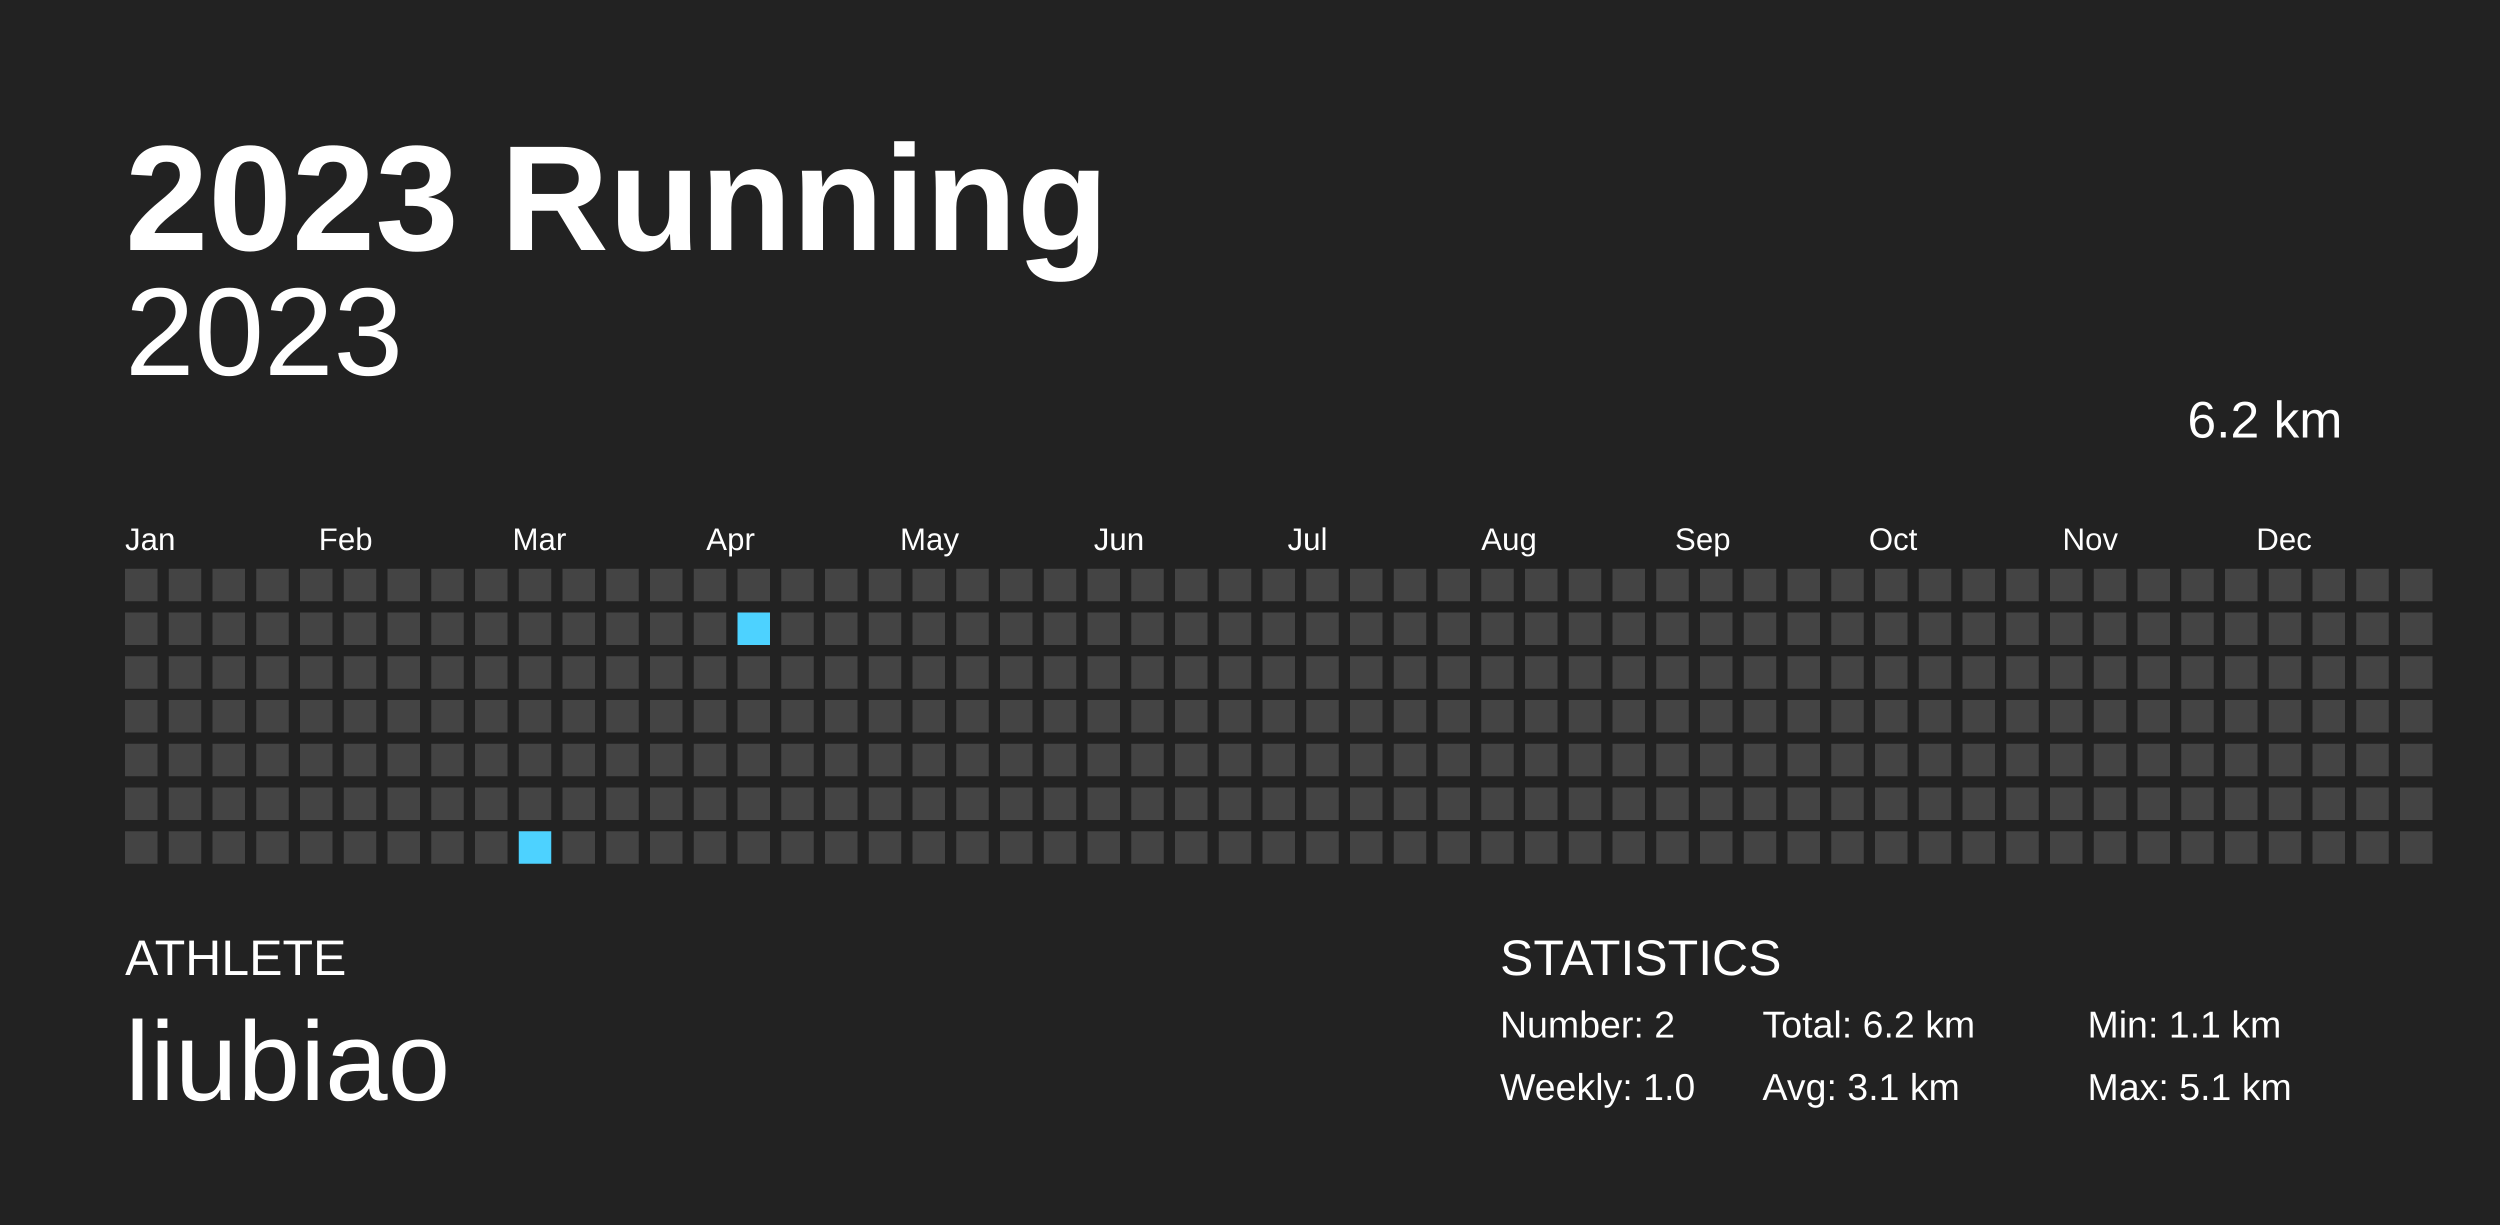
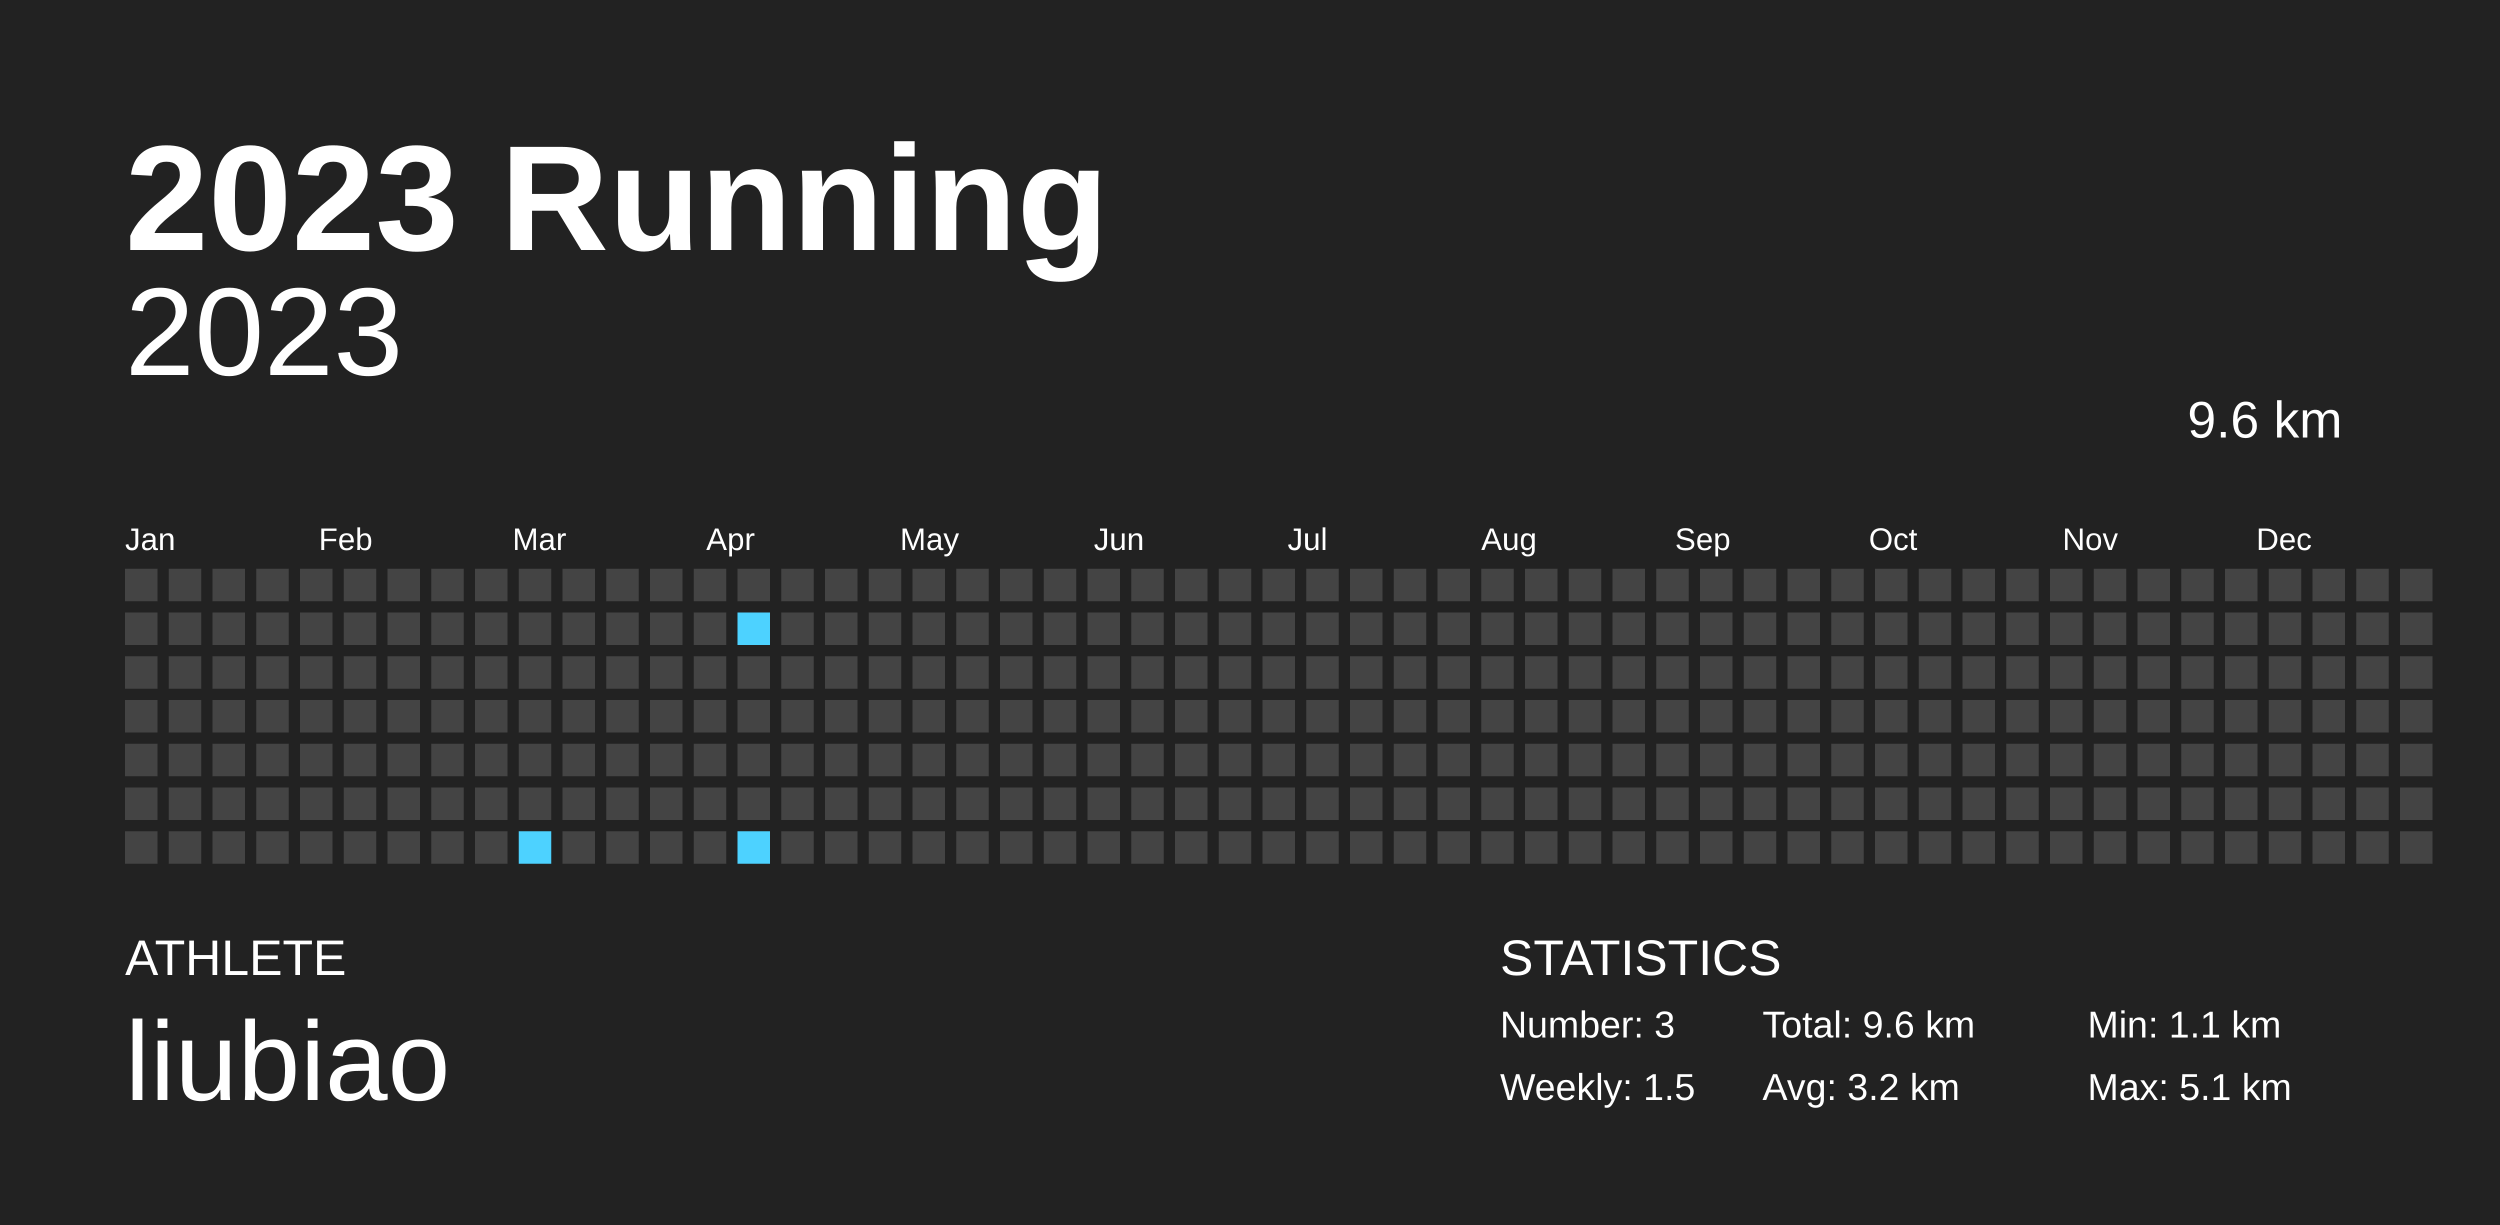
<svg xmlns="http://www.w3.org/2000/svg" baseProfile="full" height="98mm" version="1.1" viewBox="0,0,200,98" width="200mm">
  <defs />
  <rect fill="#222222" height="98" width="200" x="0" y="0" />
  <text fill="#FFFFFF" style="font-size:12px; font-family:Arial; font-weight:bold;" x="10" y="20">2023 Running</text>
  <text fill="#FFFFFF" style="font-size:4px; font-family:Arial" x="10" y="78">ATHLETE</text>
  <text fill="#FFFFFF" style="font-size:9px; font-family:Arial" x="10" y="88">liubiao</text>
  <text fill="#FFFFFF" style="font-size:4px; font-family:Arial" x="120" y="78">STATISTICS</text>
-   <text fill="#FFFFFF" style="font-size:3px; font-family:Arial" x="120" y="83">Number: 2</text>
-   <text fill="#FFFFFF" style="font-size:3px; font-family:Arial" x="120" y="88">Weekly: 1.0</text>
-   <text fill="#FFFFFF" style="font-size:3px; font-family:Arial" x="141" y="83">Total: 6.2 km</text>
-   <text fill="#FFFFFF" style="font-size:3px; font-family:Arial" x="141" y="88">Avg: 3.1 km</text>
+   <text fill="#FFFFFF" style="font-size:3px; font-family:Arial" x="120" y="83">Number: 3</text>
+   <text fill="#FFFFFF" style="font-size:3px; font-family:Arial" x="120" y="88">Weekly: 1.5</text>
+   <text fill="#FFFFFF" style="font-size:3px; font-family:Arial" x="141" y="83">Total: 9.6 km</text>
+   <text fill="#FFFFFF" style="font-size:3px; font-family:Arial" x="141" y="88">Avg: 3.2 km</text>
  <text fill="#FFFFFF" style="font-size:3px; font-family:Arial" x="167" y="83">Min: 1.1 km</text>
  <text fill="#FFFFFF" style="font-size:3px; font-family:Arial" x="167" y="88">Max: 5.1 km</text>
  <text alignment-baseline="hanging" fill="#FFFFFF" style="font-size:10.0px; font-family:Arial;" x="10" y="30">2023</text>
-   <text alignment-baseline="hanging" fill="#FFFFFF" style="font-size:4.125px; font-family:Arial;" x="175" y="35">6.2 km</text>
+   <text alignment-baseline="hanging" fill="#FFFFFF" style="font-size:4.125px; font-family:Arial;" x="175" y="35">9.6 km</text>
  <text fill="#FFFFFF" style="font-size:2.5px; font-family:Arial" x="10.0" y="44">Jan</text>
  <text fill="#FFFFFF" style="font-size:2.5px; font-family:Arial" x="25.5" y="44">Feb</text>
  <text fill="#FFFFFF" style="font-size:2.5px; font-family:Arial" x="41.0" y="44">Mar</text>
  <text fill="#FFFFFF" style="font-size:2.5px; font-family:Arial" x="56.5" y="44">Apr</text>
  <text fill="#FFFFFF" style="font-size:2.5px; font-family:Arial" x="72.0" y="44">May</text>
  <text fill="#FFFFFF" style="font-size:2.5px; font-family:Arial" x="87.5" y="44">Jun</text>
  <text fill="#FFFFFF" style="font-size:2.5px; font-family:Arial" x="103.0" y="44">Jul</text>
  <text fill="#FFFFFF" style="font-size:2.5px; font-family:Arial" x="118.5" y="44">Aug</text>
  <text fill="#FFFFFF" style="font-size:2.5px; font-family:Arial" x="134.0" y="44">Sep</text>
  <text fill="#FFFFFF" style="font-size:2.5px; font-family:Arial" x="149.5" y="44">Oct</text>
  <text fill="#FFFFFF" style="font-size:2.5px; font-family:Arial" x="165.0" y="44">Nov</text>
  <text fill="#FFFFFF" style="font-size:2.5px; font-family:Arial" x="180.5" y="44">Dec</text>
  <rect fill="#444444" height="2.6" width="2.6" x="10.0" y="45.5" />
  <rect fill="#444444" height="2.6" width="2.6" x="10.0" y="49.0" />
  <rect fill="#444444" height="2.6" width="2.6" x="10.0" y="52.5" />
  <rect fill="#444444" height="2.6" width="2.6" x="10.0" y="56.0" />
  <rect fill="#444444" height="2.6" width="2.6" x="10.0" y="59.5" />
  <rect fill="#444444" height="2.6" width="2.6" x="10.0" y="63.0" />
  <rect fill="#444444" height="2.6" width="2.6" x="10.0" y="66.5" />
  <rect fill="#444444" height="2.6" width="2.6" x="13.5" y="45.5" />
  <rect fill="#444444" height="2.6" width="2.6" x="13.5" y="49.0" />
  <rect fill="#444444" height="2.6" width="2.6" x="13.5" y="52.5" />
  <rect fill="#444444" height="2.6" width="2.6" x="13.5" y="56.0" />
  <rect fill="#444444" height="2.6" width="2.6" x="13.5" y="59.5" />
  <rect fill="#444444" height="2.6" width="2.6" x="13.5" y="63.0" />
  <rect fill="#444444" height="2.6" width="2.6" x="13.5" y="66.5" />
  <rect fill="#444444" height="2.6" width="2.6" x="17.0" y="45.5" />
  <rect fill="#444444" height="2.6" width="2.6" x="17.0" y="49.0" />
  <rect fill="#444444" height="2.6" width="2.6" x="17.0" y="52.5" />
  <rect fill="#444444" height="2.6" width="2.6" x="17.0" y="56.0" />
  <rect fill="#444444" height="2.6" width="2.6" x="17.0" y="59.5" />
  <rect fill="#444444" height="2.6" width="2.6" x="17.0" y="63.0" />
  <rect fill="#444444" height="2.6" width="2.6" x="17.0" y="66.5" />
  <rect fill="#444444" height="2.6" width="2.6" x="20.5" y="45.5" />
  <rect fill="#444444" height="2.6" width="2.6" x="20.5" y="49.0" />
  <rect fill="#444444" height="2.6" width="2.6" x="20.5" y="52.5" />
  <rect fill="#444444" height="2.6" width="2.6" x="20.5" y="56.0" />
  <rect fill="#444444" height="2.6" width="2.6" x="20.5" y="59.5" />
  <rect fill="#444444" height="2.6" width="2.6" x="20.5" y="63.0" />
  <rect fill="#444444" height="2.6" width="2.6" x="20.5" y="66.5" />
  <rect fill="#444444" height="2.6" width="2.6" x="24.0" y="45.5" />
  <rect fill="#444444" height="2.6" width="2.6" x="24.0" y="49.0" />
  <rect fill="#444444" height="2.6" width="2.6" x="24.0" y="52.5" />
  <rect fill="#444444" height="2.6" width="2.6" x="24.0" y="56.0" />
  <rect fill="#444444" height="2.6" width="2.6" x="24.0" y="59.5" />
  <rect fill="#444444" height="2.6" width="2.6" x="24.0" y="63.0" />
  <rect fill="#444444" height="2.6" width="2.6" x="24.0" y="66.5" />
  <rect fill="#444444" height="2.6" width="2.6" x="27.5" y="45.5" />
  <rect fill="#444444" height="2.6" width="2.6" x="27.5" y="49.0" />
  <rect fill="#444444" height="2.6" width="2.6" x="27.5" y="52.5" />
  <rect fill="#444444" height="2.6" width="2.6" x="27.5" y="56.0" />
  <rect fill="#444444" height="2.6" width="2.6" x="27.5" y="59.5" />
  <rect fill="#444444" height="2.6" width="2.6" x="27.5" y="63.0" />
  <rect fill="#444444" height="2.6" width="2.6" x="27.5" y="66.5" />
  <rect fill="#444444" height="2.6" width="2.6" x="31.0" y="45.5" />
  <rect fill="#444444" height="2.6" width="2.6" x="31.0" y="49.0" />
  <rect fill="#444444" height="2.6" width="2.6" x="31.0" y="52.5" />
  <rect fill="#444444" height="2.6" width="2.6" x="31.0" y="56.0" />
  <rect fill="#444444" height="2.6" width="2.6" x="31.0" y="59.5" />
  <rect fill="#444444" height="2.6" width="2.6" x="31.0" y="63.0" />
  <rect fill="#444444" height="2.6" width="2.6" x="31.0" y="66.5" />
  <rect fill="#444444" height="2.6" width="2.6" x="34.5" y="45.5" />
  <rect fill="#444444" height="2.6" width="2.6" x="34.5" y="49.0" />
  <rect fill="#444444" height="2.6" width="2.6" x="34.5" y="52.5" />
  <rect fill="#444444" height="2.6" width="2.6" x="34.5" y="56.0" />
  <rect fill="#444444" height="2.6" width="2.6" x="34.5" y="59.5" />
  <rect fill="#444444" height="2.6" width="2.6" x="34.5" y="63.0" />
  <rect fill="#444444" height="2.6" width="2.6" x="34.5" y="66.5" />
  <rect fill="#444444" height="2.6" width="2.6" x="38.0" y="45.5" />
  <rect fill="#444444" height="2.6" width="2.6" x="38.0" y="49.0" />
  <rect fill="#444444" height="2.6" width="2.6" x="38.0" y="52.5" />
  <rect fill="#444444" height="2.6" width="2.6" x="38.0" y="56.0" />
  <rect fill="#444444" height="2.6" width="2.6" x="38.0" y="59.5" />
  <rect fill="#444444" height="2.6" width="2.6" x="38.0" y="63.0" />
  <rect fill="#444444" height="2.6" width="2.6" x="38.0" y="66.5" />
  <rect fill="#444444" height="2.6" width="2.6" x="41.5" y="45.5" />
  <rect fill="#444444" height="2.6" width="2.6" x="41.5" y="49.0" />
  <rect fill="#444444" height="2.6" width="2.6" x="41.5" y="52.5" />
  <rect fill="#444444" height="2.6" width="2.6" x="41.5" y="56.0" />
  <rect fill="#444444" height="2.6" width="2.6" x="41.5" y="59.5" />
  <rect fill="#444444" height="2.6" width="2.6" x="41.5" y="63.0" />
  <rect fill="#4dd2ff" height="2.6" width="2.6" x="41.5" y="66.5" />
  <rect fill="#444444" height="2.6" width="2.6" x="45.0" y="45.5" />
  <rect fill="#444444" height="2.6" width="2.6" x="45.0" y="49.0" />
  <rect fill="#444444" height="2.6" width="2.6" x="45.0" y="52.5" />
  <rect fill="#444444" height="2.6" width="2.6" x="45.0" y="56.0" />
  <rect fill="#444444" height="2.6" width="2.6" x="45.0" y="59.5" />
  <rect fill="#444444" height="2.6" width="2.6" x="45.0" y="63.0" />
  <rect fill="#444444" height="2.6" width="2.6" x="45.0" y="66.5" />
  <rect fill="#444444" height="2.6" width="2.6" x="48.5" y="45.5" />
  <rect fill="#444444" height="2.6" width="2.6" x="48.5" y="49.0" />
  <rect fill="#444444" height="2.6" width="2.6" x="48.5" y="52.5" />
  <rect fill="#444444" height="2.6" width="2.6" x="48.5" y="56.0" />
  <rect fill="#444444" height="2.6" width="2.6" x="48.5" y="59.5" />
  <rect fill="#444444" height="2.6" width="2.6" x="48.5" y="63.0" />
  <rect fill="#444444" height="2.6" width="2.6" x="48.5" y="66.5" />
  <rect fill="#444444" height="2.6" width="2.6" x="52.0" y="45.5" />
  <rect fill="#444444" height="2.6" width="2.6" x="52.0" y="49.0" />
  <rect fill="#444444" height="2.6" width="2.6" x="52.0" y="52.5" />
  <rect fill="#444444" height="2.6" width="2.6" x="52.0" y="56.0" />
  <rect fill="#444444" height="2.6" width="2.6" x="52.0" y="59.5" />
  <rect fill="#444444" height="2.6" width="2.6" x="52.0" y="63.0" />
  <rect fill="#444444" height="2.6" width="2.6" x="52.0" y="66.5" />
  <rect fill="#444444" height="2.6" width="2.6" x="55.5" y="45.5" />
  <rect fill="#444444" height="2.6" width="2.6" x="55.5" y="49.0" />
  <rect fill="#444444" height="2.6" width="2.6" x="55.5" y="52.5" />
  <rect fill="#444444" height="2.6" width="2.6" x="55.5" y="56.0" />
  <rect fill="#444444" height="2.6" width="2.6" x="55.5" y="59.5" />
  <rect fill="#444444" height="2.6" width="2.6" x="55.5" y="63.0" />
  <rect fill="#444444" height="2.6" width="2.6" x="55.5" y="66.5" />
  <rect fill="#444444" height="2.6" width="2.6" x="59.0" y="45.5" />
  <rect fill="#4dd2ff" height="2.6" width="2.6" x="59.0" y="49.0" />
  <rect fill="#444444" height="2.6" width="2.6" x="59.0" y="52.5" />
  <rect fill="#444444" height="2.6" width="2.6" x="59.0" y="56.0" />
  <rect fill="#444444" height="2.6" width="2.6" x="59.0" y="59.5" />
  <rect fill="#444444" height="2.6" width="2.6" x="59.0" y="63.0" />
-   <rect fill="#444444" height="2.6" width="2.6" x="59.0" y="66.5" />
+   <rect fill="#4dd2ff" height="2.6" width="2.6" x="59.0" y="66.5" />
  <rect fill="#444444" height="2.6" width="2.6" x="62.5" y="45.5" />
  <rect fill="#444444" height="2.6" width="2.6" x="62.5" y="49.0" />
  <rect fill="#444444" height="2.6" width="2.6" x="62.5" y="52.5" />
  <rect fill="#444444" height="2.6" width="2.6" x="62.5" y="56.0" />
  <rect fill="#444444" height="2.6" width="2.6" x="62.5" y="59.5" />
  <rect fill="#444444" height="2.6" width="2.6" x="62.5" y="63.0" />
  <rect fill="#444444" height="2.6" width="2.6" x="62.5" y="66.5" />
  <rect fill="#444444" height="2.6" width="2.6" x="66.0" y="45.5" />
  <rect fill="#444444" height="2.6" width="2.6" x="66.0" y="49.0" />
  <rect fill="#444444" height="2.6" width="2.6" x="66.0" y="52.5" />
  <rect fill="#444444" height="2.6" width="2.6" x="66.0" y="56.0" />
  <rect fill="#444444" height="2.6" width="2.6" x="66.0" y="59.5" />
  <rect fill="#444444" height="2.6" width="2.6" x="66.0" y="63.0" />
  <rect fill="#444444" height="2.6" width="2.6" x="66.0" y="66.5" />
  <rect fill="#444444" height="2.6" width="2.6" x="69.5" y="45.5" />
  <rect fill="#444444" height="2.6" width="2.6" x="69.5" y="49.0" />
  <rect fill="#444444" height="2.6" width="2.6" x="69.5" y="52.5" />
  <rect fill="#444444" height="2.6" width="2.6" x="69.5" y="56.0" />
  <rect fill="#444444" height="2.6" width="2.6" x="69.5" y="59.5" />
  <rect fill="#444444" height="2.6" width="2.6" x="69.5" y="63.0" />
  <rect fill="#444444" height="2.6" width="2.6" x="69.5" y="66.5" />
  <rect fill="#444444" height="2.6" width="2.6" x="73.0" y="45.5" />
  <rect fill="#444444" height="2.6" width="2.6" x="73.0" y="49.0" />
  <rect fill="#444444" height="2.6" width="2.6" x="73.0" y="52.5" />
  <rect fill="#444444" height="2.6" width="2.6" x="73.0" y="56.0" />
  <rect fill="#444444" height="2.6" width="2.6" x="73.0" y="59.5" />
  <rect fill="#444444" height="2.6" width="2.6" x="73.0" y="63.0" />
  <rect fill="#444444" height="2.6" width="2.6" x="73.0" y="66.5" />
  <rect fill="#444444" height="2.6" width="2.6" x="76.5" y="45.5" />
  <rect fill="#444444" height="2.6" width="2.6" x="76.5" y="49.0" />
  <rect fill="#444444" height="2.6" width="2.6" x="76.5" y="52.5" />
  <rect fill="#444444" height="2.6" width="2.6" x="76.5" y="56.0" />
  <rect fill="#444444" height="2.6" width="2.6" x="76.5" y="59.5" />
  <rect fill="#444444" height="2.6" width="2.6" x="76.5" y="63.0" />
  <rect fill="#444444" height="2.6" width="2.6" x="76.5" y="66.5" />
  <rect fill="#444444" height="2.6" width="2.6" x="80.0" y="45.5" />
  <rect fill="#444444" height="2.6" width="2.6" x="80.0" y="49.0" />
  <rect fill="#444444" height="2.6" width="2.6" x="80.0" y="52.5" />
  <rect fill="#444444" height="2.6" width="2.6" x="80.0" y="56.0" />
  <rect fill="#444444" height="2.6" width="2.6" x="80.0" y="59.5" />
  <rect fill="#444444" height="2.6" width="2.6" x="80.0" y="63.0" />
  <rect fill="#444444" height="2.6" width="2.6" x="80.0" y="66.5" />
  <rect fill="#444444" height="2.6" width="2.6" x="83.5" y="45.5" />
  <rect fill="#444444" height="2.6" width="2.6" x="83.5" y="49.0" />
  <rect fill="#444444" height="2.6" width="2.6" x="83.5" y="52.5" />
  <rect fill="#444444" height="2.6" width="2.6" x="83.5" y="56.0" />
  <rect fill="#444444" height="2.6" width="2.6" x="83.5" y="59.5" />
  <rect fill="#444444" height="2.6" width="2.6" x="83.5" y="63.0" />
  <rect fill="#444444" height="2.6" width="2.6" x="83.5" y="66.5" />
  <rect fill="#444444" height="2.6" width="2.6" x="87.0" y="45.5" />
  <rect fill="#444444" height="2.6" width="2.6" x="87.0" y="49.0" />
  <rect fill="#444444" height="2.6" width="2.6" x="87.0" y="52.5" />
  <rect fill="#444444" height="2.6" width="2.6" x="87.0" y="56.0" />
  <rect fill="#444444" height="2.6" width="2.6" x="87.0" y="59.5" />
  <rect fill="#444444" height="2.6" width="2.6" x="87.0" y="63.0" />
  <rect fill="#444444" height="2.6" width="2.6" x="87.0" y="66.5" />
  <rect fill="#444444" height="2.6" width="2.6" x="90.5" y="45.5" />
  <rect fill="#444444" height="2.6" width="2.6" x="90.5" y="49.0" />
  <rect fill="#444444" height="2.6" width="2.6" x="90.5" y="52.5" />
  <rect fill="#444444" height="2.6" width="2.6" x="90.5" y="56.0" />
  <rect fill="#444444" height="2.6" width="2.6" x="90.5" y="59.5" />
  <rect fill="#444444" height="2.6" width="2.6" x="90.5" y="63.0" />
  <rect fill="#444444" height="2.6" width="2.6" x="90.5" y="66.5" />
  <rect fill="#444444" height="2.6" width="2.6" x="94.0" y="45.5" />
  <rect fill="#444444" height="2.6" width="2.6" x="94.0" y="49.0" />
  <rect fill="#444444" height="2.6" width="2.6" x="94.0" y="52.5" />
  <rect fill="#444444" height="2.6" width="2.6" x="94.0" y="56.0" />
  <rect fill="#444444" height="2.6" width="2.6" x="94.0" y="59.5" />
  <rect fill="#444444" height="2.6" width="2.6" x="94.0" y="63.0" />
  <rect fill="#444444" height="2.6" width="2.6" x="94.0" y="66.5" />
  <rect fill="#444444" height="2.6" width="2.6" x="97.5" y="45.5" />
  <rect fill="#444444" height="2.6" width="2.6" x="97.5" y="49.0" />
  <rect fill="#444444" height="2.6" width="2.6" x="97.5" y="52.5" />
  <rect fill="#444444" height="2.6" width="2.6" x="97.5" y="56.0" />
  <rect fill="#444444" height="2.6" width="2.6" x="97.5" y="59.5" />
  <rect fill="#444444" height="2.6" width="2.6" x="97.5" y="63.0" />
  <rect fill="#444444" height="2.6" width="2.6" x="97.5" y="66.5" />
  <rect fill="#444444" height="2.6" width="2.6" x="101.0" y="45.5" />
  <rect fill="#444444" height="2.6" width="2.6" x="101.0" y="49.0" />
  <rect fill="#444444" height="2.6" width="2.6" x="101.0" y="52.5" />
  <rect fill="#444444" height="2.6" width="2.6" x="101.0" y="56.0" />
  <rect fill="#444444" height="2.6" width="2.6" x="101.0" y="59.5" />
  <rect fill="#444444" height="2.6" width="2.6" x="101.0" y="63.0" />
  <rect fill="#444444" height="2.6" width="2.6" x="101.0" y="66.5" />
  <rect fill="#444444" height="2.6" width="2.6" x="104.5" y="45.5" />
  <rect fill="#444444" height="2.6" width="2.6" x="104.5" y="49.0" />
  <rect fill="#444444" height="2.6" width="2.6" x="104.5" y="52.5" />
  <rect fill="#444444" height="2.6" width="2.6" x="104.5" y="56.0" />
  <rect fill="#444444" height="2.6" width="2.6" x="104.5" y="59.5" />
  <rect fill="#444444" height="2.6" width="2.6" x="104.5" y="63.0" />
  <rect fill="#444444" height="2.6" width="2.6" x="104.5" y="66.5" />
  <rect fill="#444444" height="2.6" width="2.6" x="108.0" y="45.5" />
  <rect fill="#444444" height="2.6" width="2.6" x="108.0" y="49.0" />
  <rect fill="#444444" height="2.6" width="2.6" x="108.0" y="52.5" />
  <rect fill="#444444" height="2.6" width="2.6" x="108.0" y="56.0" />
  <rect fill="#444444" height="2.6" width="2.6" x="108.0" y="59.5" />
  <rect fill="#444444" height="2.6" width="2.6" x="108.0" y="63.0" />
  <rect fill="#444444" height="2.6" width="2.6" x="108.0" y="66.5" />
  <rect fill="#444444" height="2.6" width="2.6" x="111.5" y="45.5" />
  <rect fill="#444444" height="2.6" width="2.6" x="111.5" y="49.0" />
  <rect fill="#444444" height="2.6" width="2.6" x="111.5" y="52.5" />
  <rect fill="#444444" height="2.6" width="2.6" x="111.5" y="56.0" />
  <rect fill="#444444" height="2.6" width="2.6" x="111.5" y="59.5" />
  <rect fill="#444444" height="2.6" width="2.6" x="111.5" y="63.0" />
  <rect fill="#444444" height="2.6" width="2.6" x="111.5" y="66.5" />
  <rect fill="#444444" height="2.6" width="2.6" x="115.0" y="45.5" />
  <rect fill="#444444" height="2.6" width="2.6" x="115.0" y="49.0" />
  <rect fill="#444444" height="2.6" width="2.6" x="115.0" y="52.5" />
  <rect fill="#444444" height="2.6" width="2.6" x="115.0" y="56.0" />
  <rect fill="#444444" height="2.6" width="2.6" x="115.0" y="59.5" />
  <rect fill="#444444" height="2.6" width="2.6" x="115.0" y="63.0" />
  <rect fill="#444444" height="2.6" width="2.6" x="115.0" y="66.5" />
  <rect fill="#444444" height="2.6" width="2.6" x="118.5" y="45.5" />
  <rect fill="#444444" height="2.6" width="2.6" x="118.5" y="49.0" />
  <rect fill="#444444" height="2.6" width="2.6" x="118.5" y="52.5" />
  <rect fill="#444444" height="2.6" width="2.6" x="118.5" y="56.0" />
  <rect fill="#444444" height="2.6" width="2.6" x="118.5" y="59.5" />
  <rect fill="#444444" height="2.6" width="2.6" x="118.5" y="63.0" />
  <rect fill="#444444" height="2.6" width="2.6" x="118.5" y="66.5" />
  <rect fill="#444444" height="2.6" width="2.6" x="122.0" y="45.5" />
  <rect fill="#444444" height="2.6" width="2.6" x="122.0" y="49.0" />
  <rect fill="#444444" height="2.6" width="2.6" x="122.0" y="52.5" />
  <rect fill="#444444" height="2.6" width="2.6" x="122.0" y="56.0" />
  <rect fill="#444444" height="2.6" width="2.6" x="122.0" y="59.5" />
  <rect fill="#444444" height="2.6" width="2.6" x="122.0" y="63.0" />
  <rect fill="#444444" height="2.6" width="2.6" x="122.0" y="66.5" />
  <rect fill="#444444" height="2.6" width="2.6" x="125.5" y="45.5" />
  <rect fill="#444444" height="2.6" width="2.6" x="125.5" y="49.0" />
  <rect fill="#444444" height="2.6" width="2.6" x="125.5" y="52.5" />
  <rect fill="#444444" height="2.6" width="2.6" x="125.5" y="56.0" />
  <rect fill="#444444" height="2.6" width="2.6" x="125.5" y="59.5" />
  <rect fill="#444444" height="2.6" width="2.6" x="125.5" y="63.0" />
  <rect fill="#444444" height="2.6" width="2.6" x="125.5" y="66.5" />
  <rect fill="#444444" height="2.6" width="2.6" x="129.0" y="45.5" />
  <rect fill="#444444" height="2.6" width="2.6" x="129.0" y="49.0" />
  <rect fill="#444444" height="2.6" width="2.6" x="129.0" y="52.5" />
  <rect fill="#444444" height="2.6" width="2.6" x="129.0" y="56.0" />
  <rect fill="#444444" height="2.6" width="2.6" x="129.0" y="59.5" />
  <rect fill="#444444" height="2.6" width="2.6" x="129.0" y="63.0" />
  <rect fill="#444444" height="2.6" width="2.6" x="129.0" y="66.5" />
  <rect fill="#444444" height="2.6" width="2.6" x="132.5" y="45.5" />
  <rect fill="#444444" height="2.6" width="2.6" x="132.5" y="49.0" />
  <rect fill="#444444" height="2.6" width="2.6" x="132.5" y="52.5" />
  <rect fill="#444444" height="2.6" width="2.6" x="132.5" y="56.0" />
  <rect fill="#444444" height="2.6" width="2.6" x="132.5" y="59.5" />
  <rect fill="#444444" height="2.6" width="2.6" x="132.5" y="63.0" />
  <rect fill="#444444" height="2.6" width="2.6" x="132.5" y="66.5" />
  <rect fill="#444444" height="2.6" width="2.6" x="136.0" y="45.5" />
  <rect fill="#444444" height="2.6" width="2.6" x="136.0" y="49.0" />
  <rect fill="#444444" height="2.6" width="2.6" x="136.0" y="52.5" />
  <rect fill="#444444" height="2.6" width="2.6" x="136.0" y="56.0" />
  <rect fill="#444444" height="2.6" width="2.6" x="136.0" y="59.5" />
  <rect fill="#444444" height="2.6" width="2.6" x="136.0" y="63.0" />
  <rect fill="#444444" height="2.6" width="2.6" x="136.0" y="66.5" />
  <rect fill="#444444" height="2.6" width="2.6" x="139.5" y="45.5" />
  <rect fill="#444444" height="2.6" width="2.6" x="139.5" y="49.0" />
  <rect fill="#444444" height="2.6" width="2.6" x="139.5" y="52.5" />
  <rect fill="#444444" height="2.6" width="2.6" x="139.5" y="56.0" />
  <rect fill="#444444" height="2.6" width="2.6" x="139.5" y="59.5" />
  <rect fill="#444444" height="2.6" width="2.6" x="139.5" y="63.0" />
  <rect fill="#444444" height="2.6" width="2.6" x="139.5" y="66.5" />
  <rect fill="#444444" height="2.6" width="2.6" x="143.0" y="45.5" />
  <rect fill="#444444" height="2.6" width="2.6" x="143.0" y="49.0" />
  <rect fill="#444444" height="2.6" width="2.6" x="143.0" y="52.5" />
  <rect fill="#444444" height="2.6" width="2.6" x="143.0" y="56.0" />
  <rect fill="#444444" height="2.6" width="2.6" x="143.0" y="59.5" />
  <rect fill="#444444" height="2.6" width="2.6" x="143.0" y="63.0" />
  <rect fill="#444444" height="2.6" width="2.6" x="143.0" y="66.5" />
  <rect fill="#444444" height="2.6" width="2.6" x="146.5" y="45.5" />
  <rect fill="#444444" height="2.6" width="2.6" x="146.5" y="49.0" />
  <rect fill="#444444" height="2.6" width="2.6" x="146.5" y="52.5" />
  <rect fill="#444444" height="2.6" width="2.6" x="146.5" y="56.0" />
  <rect fill="#444444" height="2.6" width="2.6" x="146.5" y="59.5" />
  <rect fill="#444444" height="2.6" width="2.6" x="146.5" y="63.0" />
  <rect fill="#444444" height="2.6" width="2.6" x="146.5" y="66.5" />
  <rect fill="#444444" height="2.6" width="2.6" x="150.0" y="45.5" />
  <rect fill="#444444" height="2.6" width="2.6" x="150.0" y="49.0" />
  <rect fill="#444444" height="2.6" width="2.6" x="150.0" y="52.5" />
  <rect fill="#444444" height="2.6" width="2.6" x="150.0" y="56.0" />
  <rect fill="#444444" height="2.6" width="2.6" x="150.0" y="59.5" />
  <rect fill="#444444" height="2.6" width="2.6" x="150.0" y="63.0" />
  <rect fill="#444444" height="2.6" width="2.6" x="150.0" y="66.5" />
  <rect fill="#444444" height="2.6" width="2.6" x="153.5" y="45.5" />
  <rect fill="#444444" height="2.6" width="2.6" x="153.5" y="49.0" />
  <rect fill="#444444" height="2.6" width="2.6" x="153.5" y="52.5" />
  <rect fill="#444444" height="2.6" width="2.6" x="153.5" y="56.0" />
  <rect fill="#444444" height="2.6" width="2.6" x="153.5" y="59.5" />
  <rect fill="#444444" height="2.6" width="2.6" x="153.5" y="63.0" />
  <rect fill="#444444" height="2.6" width="2.6" x="153.5" y="66.5" />
  <rect fill="#444444" height="2.6" width="2.6" x="157.0" y="45.5" />
  <rect fill="#444444" height="2.6" width="2.6" x="157.0" y="49.0" />
  <rect fill="#444444" height="2.6" width="2.6" x="157.0" y="52.5" />
  <rect fill="#444444" height="2.6" width="2.6" x="157.0" y="56.0" />
  <rect fill="#444444" height="2.6" width="2.6" x="157.0" y="59.5" />
  <rect fill="#444444" height="2.6" width="2.6" x="157.0" y="63.0" />
  <rect fill="#444444" height="2.6" width="2.6" x="157.0" y="66.5" />
  <rect fill="#444444" height="2.6" width="2.6" x="160.5" y="45.5" />
  <rect fill="#444444" height="2.6" width="2.6" x="160.5" y="49.0" />
  <rect fill="#444444" height="2.6" width="2.6" x="160.5" y="52.5" />
  <rect fill="#444444" height="2.6" width="2.6" x="160.5" y="56.0" />
  <rect fill="#444444" height="2.6" width="2.6" x="160.5" y="59.5" />
  <rect fill="#444444" height="2.6" width="2.6" x="160.5" y="63.0" />
  <rect fill="#444444" height="2.6" width="2.6" x="160.5" y="66.5" />
  <rect fill="#444444" height="2.6" width="2.6" x="164.0" y="45.5" />
  <rect fill="#444444" height="2.6" width="2.6" x="164.0" y="49.0" />
  <rect fill="#444444" height="2.6" width="2.6" x="164.0" y="52.5" />
  <rect fill="#444444" height="2.6" width="2.6" x="164.0" y="56.0" />
  <rect fill="#444444" height="2.6" width="2.6" x="164.0" y="59.5" />
  <rect fill="#444444" height="2.6" width="2.6" x="164.0" y="63.0" />
  <rect fill="#444444" height="2.6" width="2.6" x="164.0" y="66.5" />
  <rect fill="#444444" height="2.6" width="2.6" x="167.5" y="45.5" />
  <rect fill="#444444" height="2.6" width="2.6" x="167.5" y="49.0" />
  <rect fill="#444444" height="2.6" width="2.6" x="167.5" y="52.5" />
  <rect fill="#444444" height="2.6" width="2.6" x="167.5" y="56.0" />
  <rect fill="#444444" height="2.6" width="2.6" x="167.5" y="59.5" />
  <rect fill="#444444" height="2.6" width="2.6" x="167.5" y="63.0" />
  <rect fill="#444444" height="2.6" width="2.6" x="167.5" y="66.5" />
  <rect fill="#444444" height="2.6" width="2.6" x="171.0" y="45.5" />
  <rect fill="#444444" height="2.6" width="2.6" x="171.0" y="49.0" />
  <rect fill="#444444" height="2.6" width="2.6" x="171.0" y="52.5" />
  <rect fill="#444444" height="2.6" width="2.6" x="171.0" y="56.0" />
  <rect fill="#444444" height="2.6" width="2.6" x="171.0" y="59.5" />
  <rect fill="#444444" height="2.6" width="2.6" x="171.0" y="63.0" />
  <rect fill="#444444" height="2.6" width="2.6" x="171.0" y="66.5" />
  <rect fill="#444444" height="2.6" width="2.6" x="174.5" y="45.5" />
  <rect fill="#444444" height="2.6" width="2.6" x="174.5" y="49.0" />
  <rect fill="#444444" height="2.6" width="2.6" x="174.5" y="52.5" />
  <rect fill="#444444" height="2.6" width="2.6" x="174.5" y="56.0" />
  <rect fill="#444444" height="2.6" width="2.6" x="174.5" y="59.5" />
  <rect fill="#444444" height="2.6" width="2.6" x="174.5" y="63.0" />
  <rect fill="#444444" height="2.6" width="2.6" x="174.5" y="66.5" />
  <rect fill="#444444" height="2.6" width="2.6" x="178.0" y="45.5" />
  <rect fill="#444444" height="2.6" width="2.6" x="178.0" y="49.0" />
  <rect fill="#444444" height="2.6" width="2.6" x="178.0" y="52.5" />
  <rect fill="#444444" height="2.6" width="2.6" x="178.0" y="56.0" />
  <rect fill="#444444" height="2.6" width="2.6" x="178.0" y="59.5" />
  <rect fill="#444444" height="2.6" width="2.6" x="178.0" y="63.0" />
  <rect fill="#444444" height="2.6" width="2.6" x="178.0" y="66.5" />
  <rect fill="#444444" height="2.6" width="2.6" x="181.5" y="45.5" />
  <rect fill="#444444" height="2.6" width="2.6" x="181.5" y="49.0" />
  <rect fill="#444444" height="2.6" width="2.6" x="181.5" y="52.5" />
  <rect fill="#444444" height="2.6" width="2.6" x="181.5" y="56.0" />
  <rect fill="#444444" height="2.6" width="2.6" x="181.5" y="59.5" />
  <rect fill="#444444" height="2.6" width="2.6" x="181.5" y="63.0" />
  <rect fill="#444444" height="2.6" width="2.6" x="181.5" y="66.5" />
  <rect fill="#444444" height="2.6" width="2.6" x="185.0" y="45.5" />
  <rect fill="#444444" height="2.6" width="2.6" x="185.0" y="49.0" />
  <rect fill="#444444" height="2.6" width="2.6" x="185.0" y="52.5" />
  <rect fill="#444444" height="2.6" width="2.6" x="185.0" y="56.0" />
  <rect fill="#444444" height="2.6" width="2.6" x="185.0" y="59.5" />
  <rect fill="#444444" height="2.6" width="2.6" x="185.0" y="63.0" />
  <rect fill="#444444" height="2.6" width="2.6" x="185.0" y="66.5" />
  <rect fill="#444444" height="2.6" width="2.6" x="188.5" y="45.5" />
  <rect fill="#444444" height="2.6" width="2.6" x="188.5" y="49.0" />
  <rect fill="#444444" height="2.6" width="2.6" x="188.5" y="52.5" />
  <rect fill="#444444" height="2.6" width="2.6" x="188.5" y="56.0" />
  <rect fill="#444444" height="2.6" width="2.6" x="188.5" y="59.5" />
  <rect fill="#444444" height="2.6" width="2.6" x="188.5" y="63.0" />
  <rect fill="#444444" height="2.6" width="2.6" x="188.5" y="66.5" />
  <rect fill="#444444" height="2.6" width="2.6" x="192.0" y="45.5" />
  <rect fill="#444444" height="2.6" width="2.6" x="192.0" y="49.0" />
  <rect fill="#444444" height="2.6" width="2.6" x="192.0" y="52.5" />
  <rect fill="#444444" height="2.6" width="2.6" x="192.0" y="56.0" />
  <rect fill="#444444" height="2.6" width="2.6" x="192.0" y="59.5" />
  <rect fill="#444444" height="2.6" width="2.6" x="192.0" y="63.0" />
  <rect fill="#444444" height="2.6" width="2.6" x="192.0" y="66.5" />
</svg>
